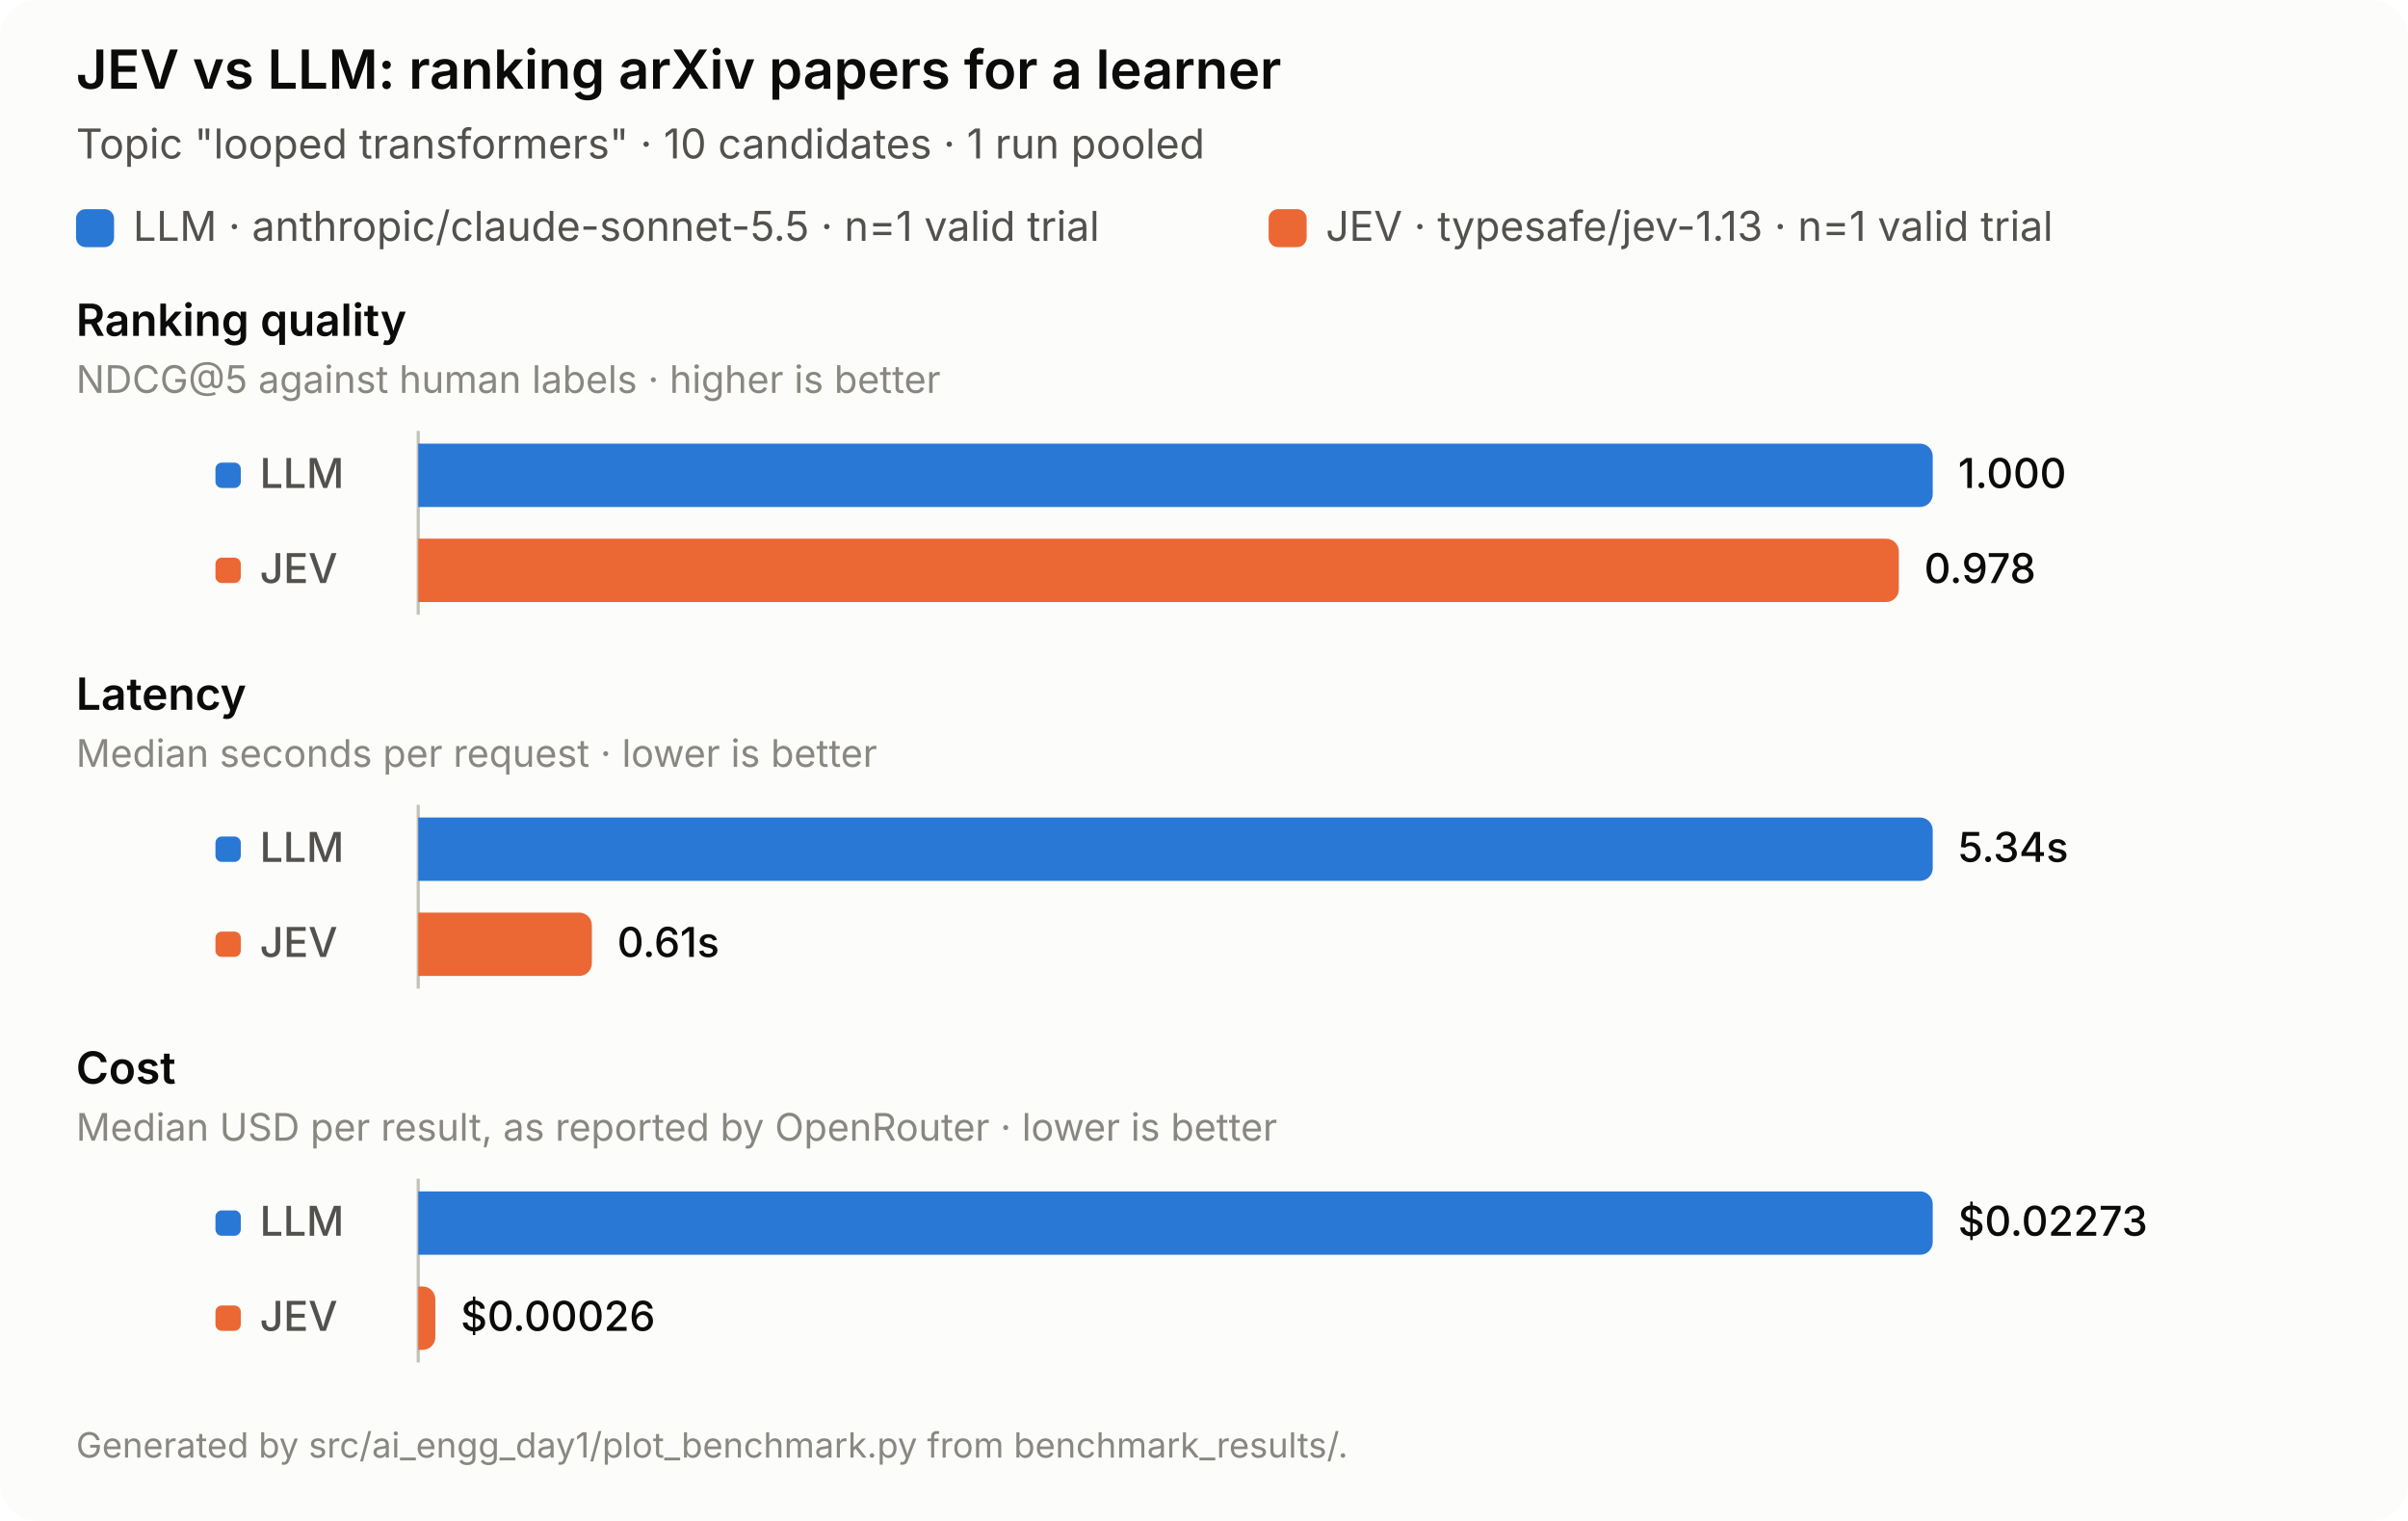
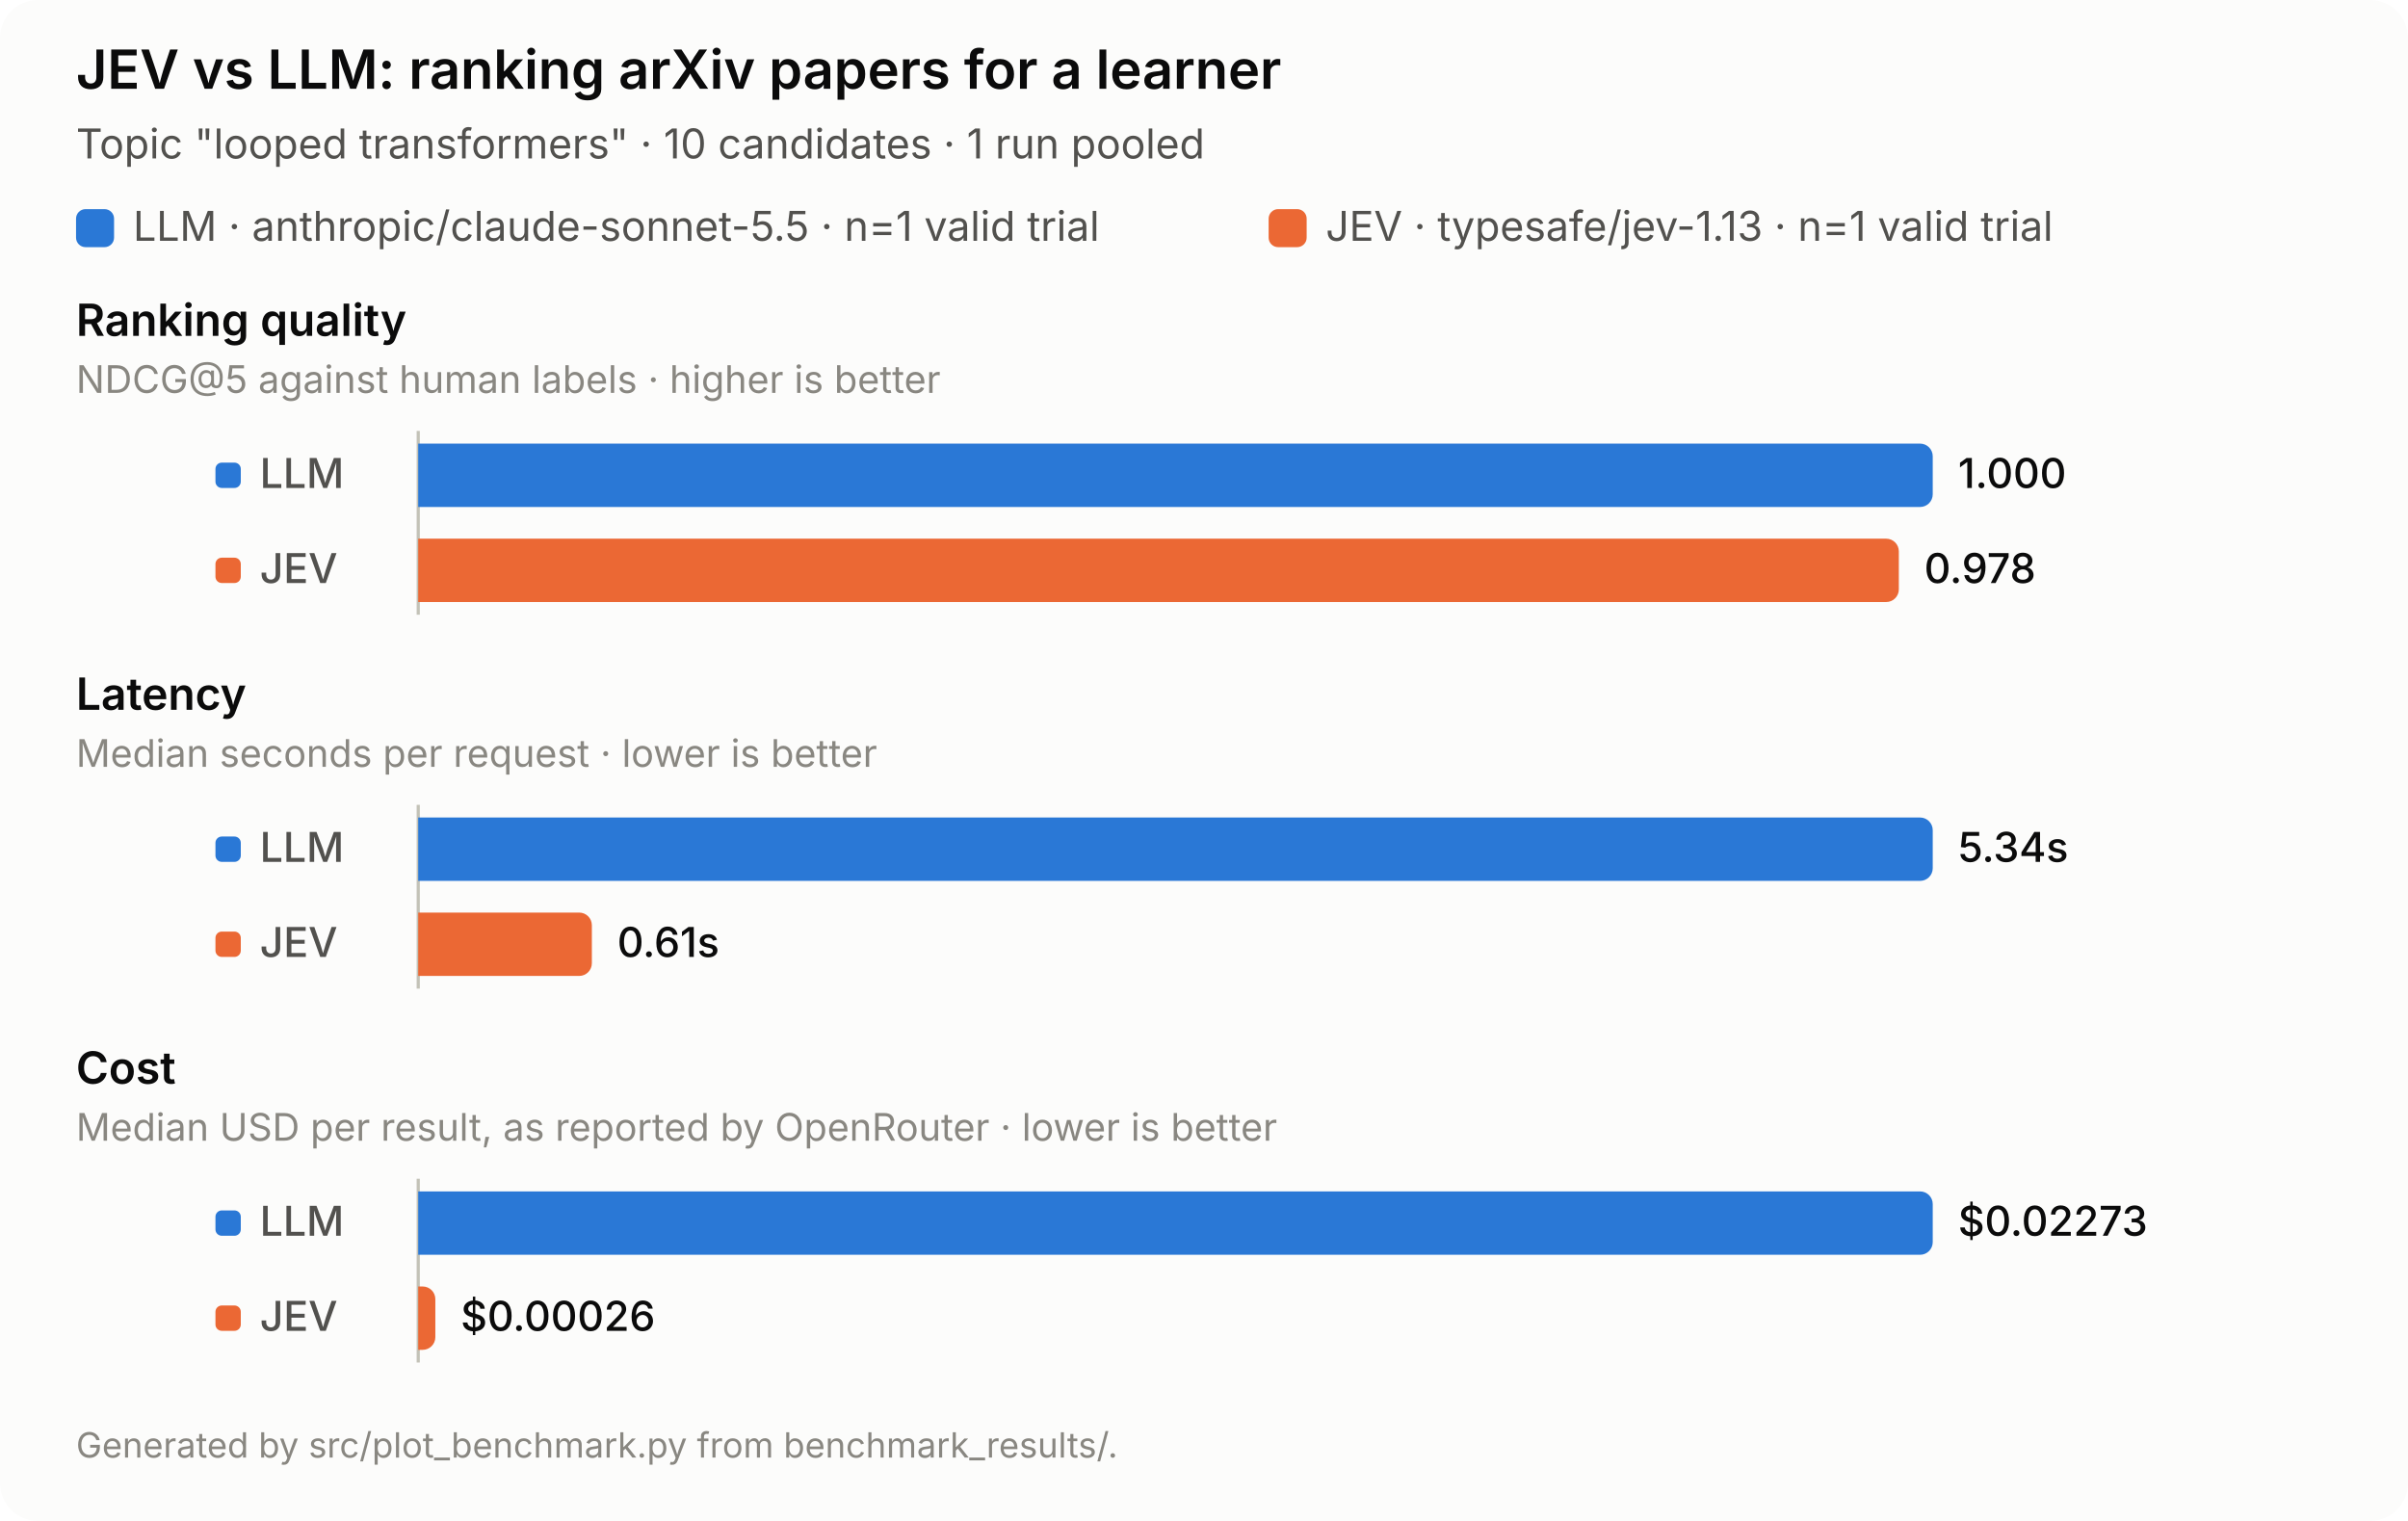
<svg xmlns="http://www.w3.org/2000/svg" width="760" height="480" viewBox="0 0 760 480" font-family="system-ui, -apple-system, 'Segoe UI', sans-serif" role="img" aria-label="JEV vs LLM benchmark comparison">
  <rect width="100%" height="100%" rx="12" fill="#fcfcfb" />
  <text x="24" y="28" fill="#0b0b0b" font-size="17" font-weight="600" text-anchor="start">JEV vs LLM: ranking arXiv papers for a learner</text>
  <text x="24" y="50" fill="#52514e" font-size="13" font-weight="400" text-anchor="start">Topic "looped transformers" · 10 candidates · 1 run pooled</text>
  <rect x="24" y="66" width="12" height="12" rx="3" fill="#2a78d6" />
  <text x="42" y="76" fill="#52514e" font-size="13" font-weight="400" text-anchor="start">LLM · anthropic/claude-sonnet-5.5 · n=1 valid trial</text>
  <rect x="400.4" y="66" width="12" height="12" rx="3" fill="#eb6834" />
  <text x="418.4" y="76" fill="#52514e" font-size="13" font-weight="400" text-anchor="start">JEV · typesafe/jev-1.13 · n=1 valid trial</text>
  <text x="24" y="106" fill="#0b0b0b" font-size="14" font-weight="600" text-anchor="start">Ranking quality</text>
  <text x="24" y="124" fill="#898781" font-size="12" font-weight="400" text-anchor="start">NDCG@5 against human labels · higher is better</text>
  <line x1="132" y1="136" x2="132" y2="194" stroke="#c3c2b7" stroke-width="1" />
  <rect x="68" y="146" width="8" height="8" rx="2" fill="#2a78d6" />
  <text x="82" y="154" fill="#52514e" font-size="13" font-weight="500" text-anchor="start">LLM</text>
  <path d="M132,140h474.0a4,4 0 0 1 4,4v12a4,4 0 0 1 -4,4h-474.0z" fill="#2a78d6" />
  <text x="618.0" y="154" fill="#0b0b0b" font-size="13" font-weight="500" text-anchor="start">1.000</text>
  <rect x="68" y="176" width="8" height="8" rx="2" fill="#eb6834" />
  <text x="82" y="184" fill="#52514e" font-size="13" font-weight="500" text-anchor="start">JEV</text>
  <path d="M132,170h463.3a4,4 0 0 1 4,4v12a4,4 0 0 1 -4,4h-463.3z" fill="#eb6834" />
  <text x="607.3" y="184" fill="#0b0b0b" font-size="13" font-weight="500" text-anchor="start">0.978</text>
  <text x="24" y="224" fill="#0b0b0b" font-size="14" font-weight="600" text-anchor="start">Latency</text>
  <text x="24" y="242" fill="#898781" font-size="12" font-weight="400" text-anchor="start">Median seconds per request · lower is better</text>
  <line x1="132" y1="254" x2="132" y2="312" stroke="#c3c2b7" stroke-width="1" />
  <rect x="68" y="264" width="8" height="8" rx="2" fill="#2a78d6" />
  <text x="82" y="272" fill="#52514e" font-size="13" font-weight="500" text-anchor="start">LLM</text>
  <path d="M132,258h474.0a4,4 0 0 1 4,4v12a4,4 0 0 1 -4,4h-474.0z" fill="#2a78d6" />
  <text x="618.0" y="272" fill="#0b0b0b" font-size="13" font-weight="500" text-anchor="start">5.34s</text>
  <rect x="68" y="294" width="8" height="8" rx="2" fill="#eb6834" />
  <text x="82" y="302" fill="#52514e" font-size="13" font-weight="500" text-anchor="start">JEV</text>
  <path d="M132,288h50.8a4,4 0 0 1 4,4v12a4,4 0 0 1 -4,4h-50.8z" fill="#eb6834" />
  <text x="194.8" y="302" fill="#0b0b0b" font-size="13" font-weight="500" text-anchor="start">0.61s</text>
  <text x="24" y="342" fill="#0b0b0b" font-size="14" font-weight="600" text-anchor="start">Cost</text>
  <text x="24" y="360" fill="#898781" font-size="12" font-weight="400" text-anchor="start">Median USD per result, as reported by OpenRouter · lower is better</text>
  <line x1="132" y1="372" x2="132" y2="430" stroke="#c3c2b7" stroke-width="1" />
  <rect x="68" y="382" width="8" height="8" rx="2" fill="#2a78d6" />
  <text x="82" y="390" fill="#52514e" font-size="13" font-weight="500" text-anchor="start">LLM</text>
  <path d="M132,376h474.0a4,4 0 0 1 4,4v12a4,4 0 0 1 -4,4h-474.0z" fill="#2a78d6" />
  <text x="618.0" y="390" fill="#0b0b0b" font-size="13" font-weight="500" text-anchor="start">$0.02273</text>
  <rect x="68" y="412" width="8" height="8" rx="2" fill="#eb6834" />
  <text x="82" y="420" fill="#52514e" font-size="13" font-weight="500" text-anchor="start">JEV</text>
  <path d="M132,406h1.4a4,4 0 0 1 4,4v12a4,4 0 0 1 -4,4h-1.4z" fill="#eb6834" />
  <text x="145.4" y="420" fill="#0b0b0b" font-size="13" font-weight="500" text-anchor="start">$0.00026</text>
-   <text x="24" y="460" fill="#898781" font-size="11" font-weight="400" text-anchor="start">Generated by src/ai_engg_day1/plot_benchmark.py from benchmark_results/.</text>
+   <text x="24" y="460" fill="#898781" font-size="11" font-weight="400" text-anchor="start">Generated by src/plot_benchmark.py from benchmark_results/.</text>
</svg>
